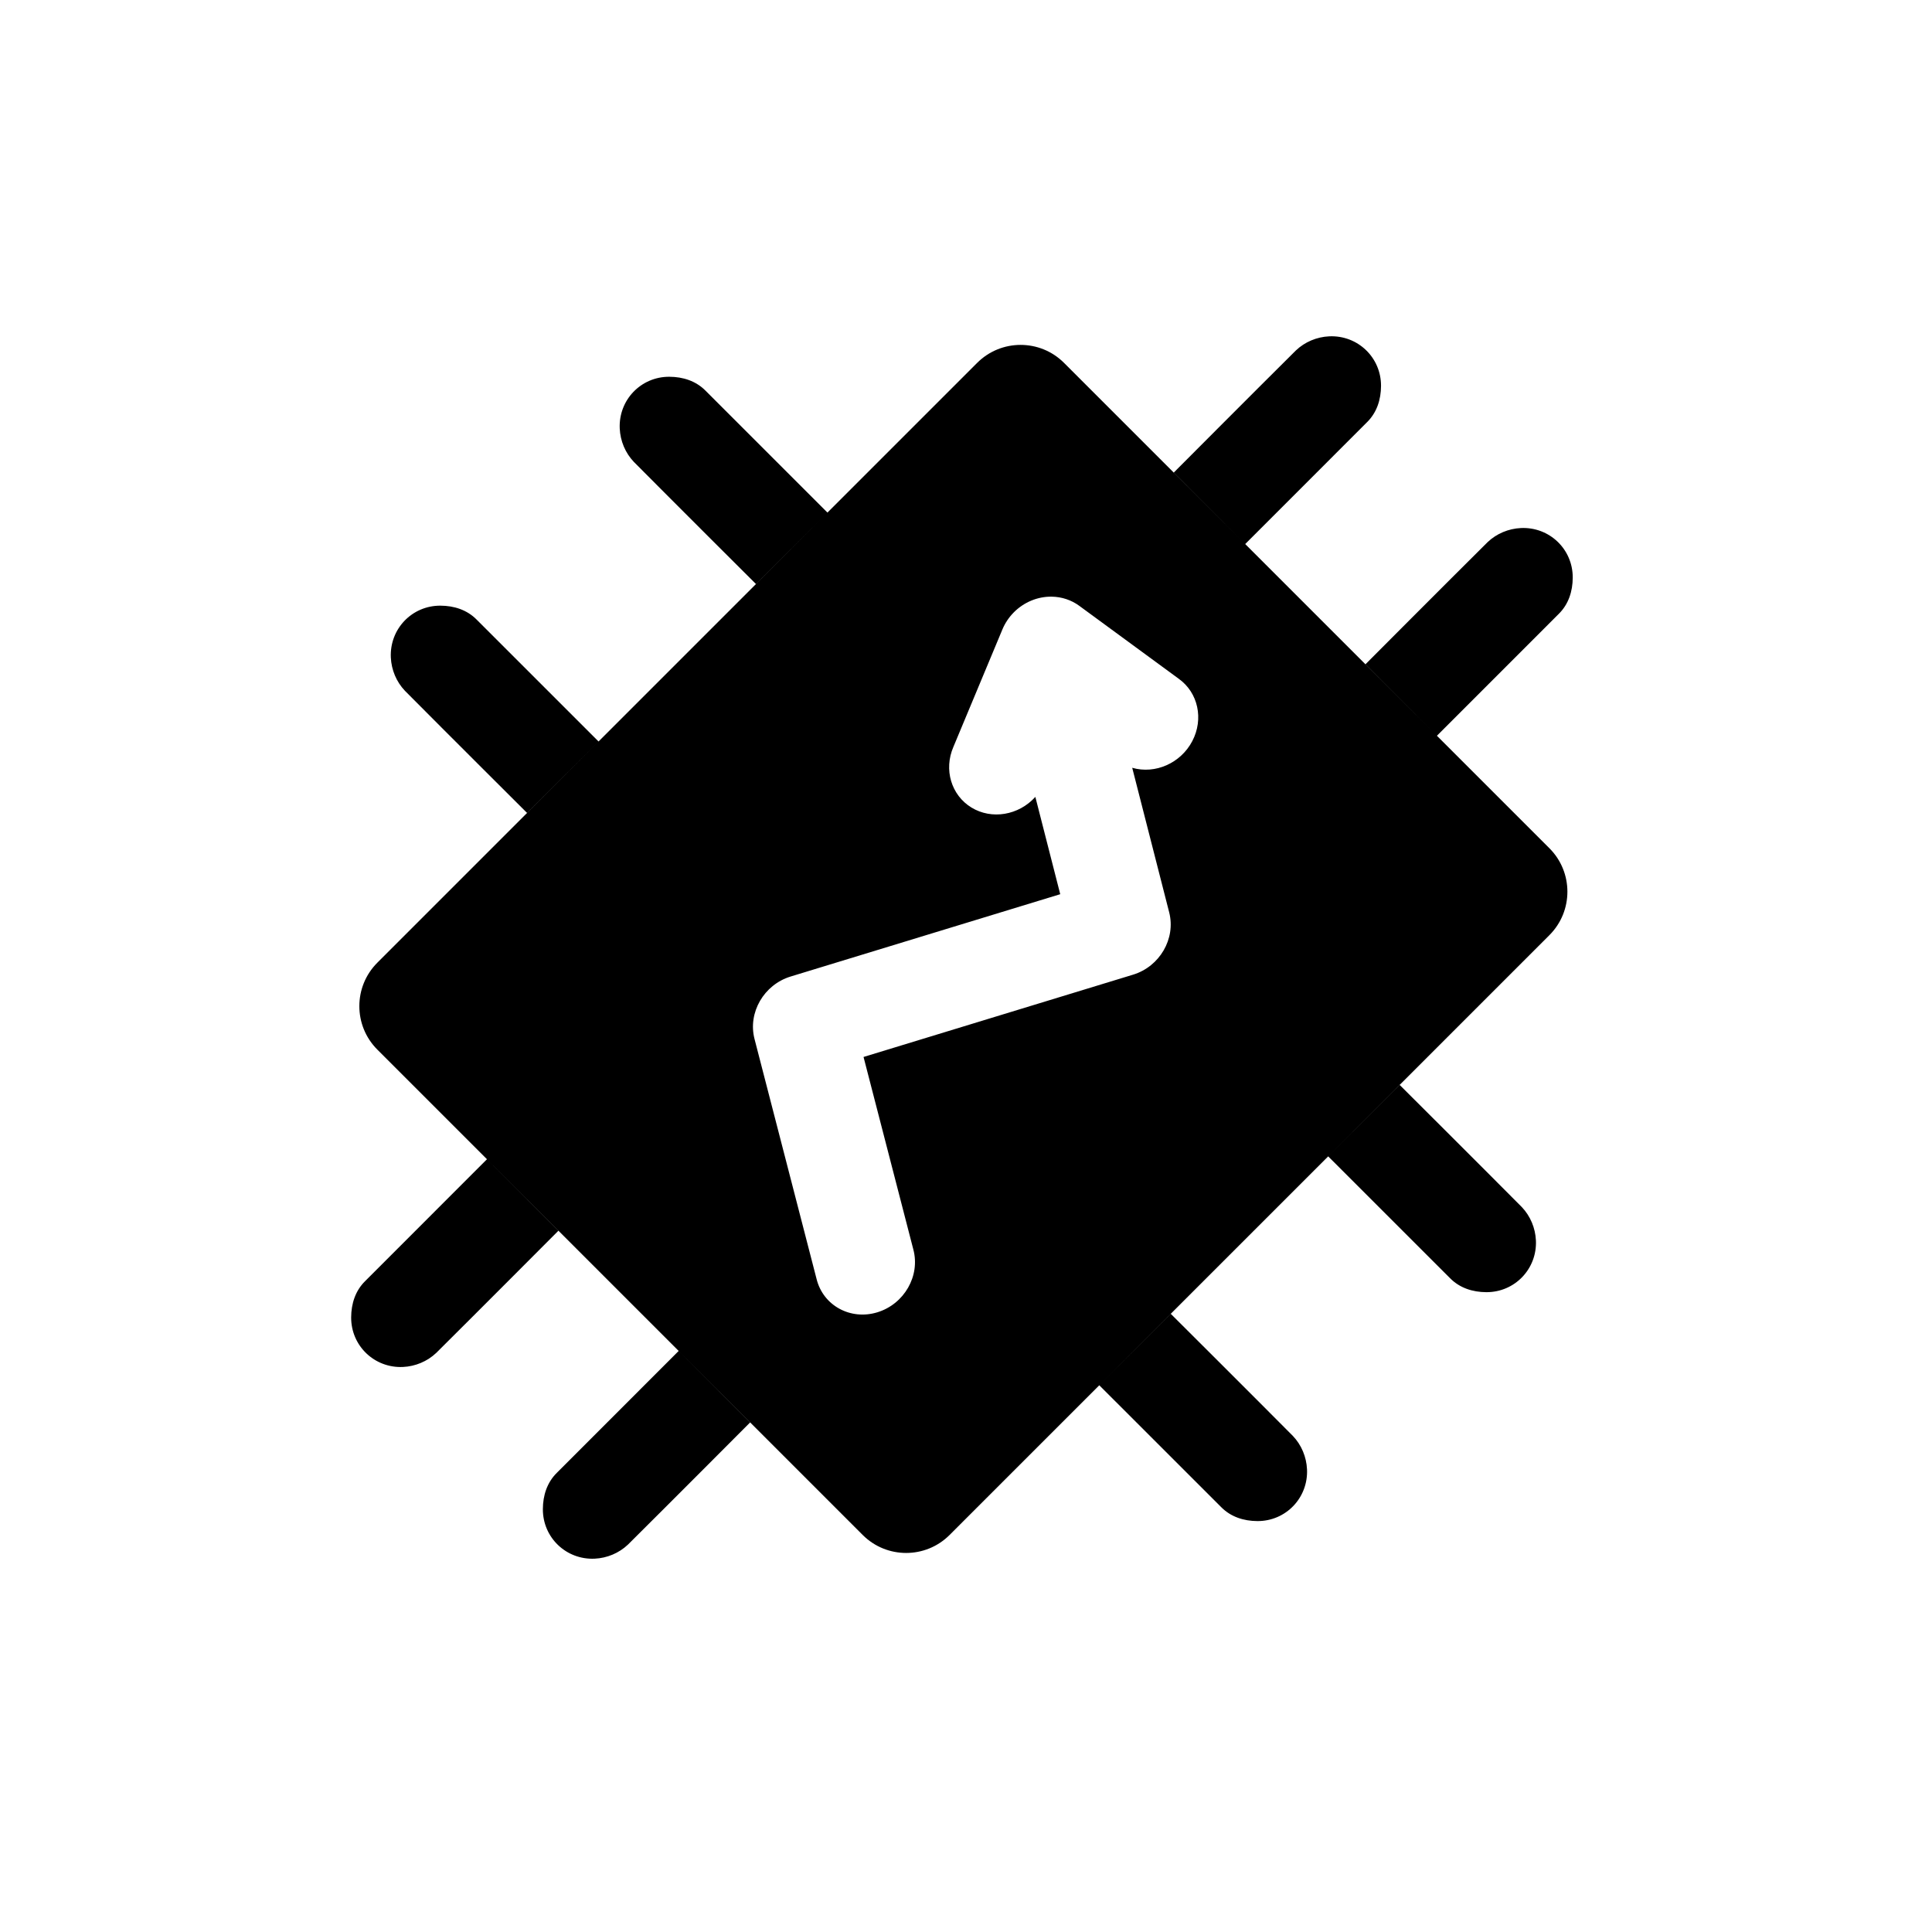
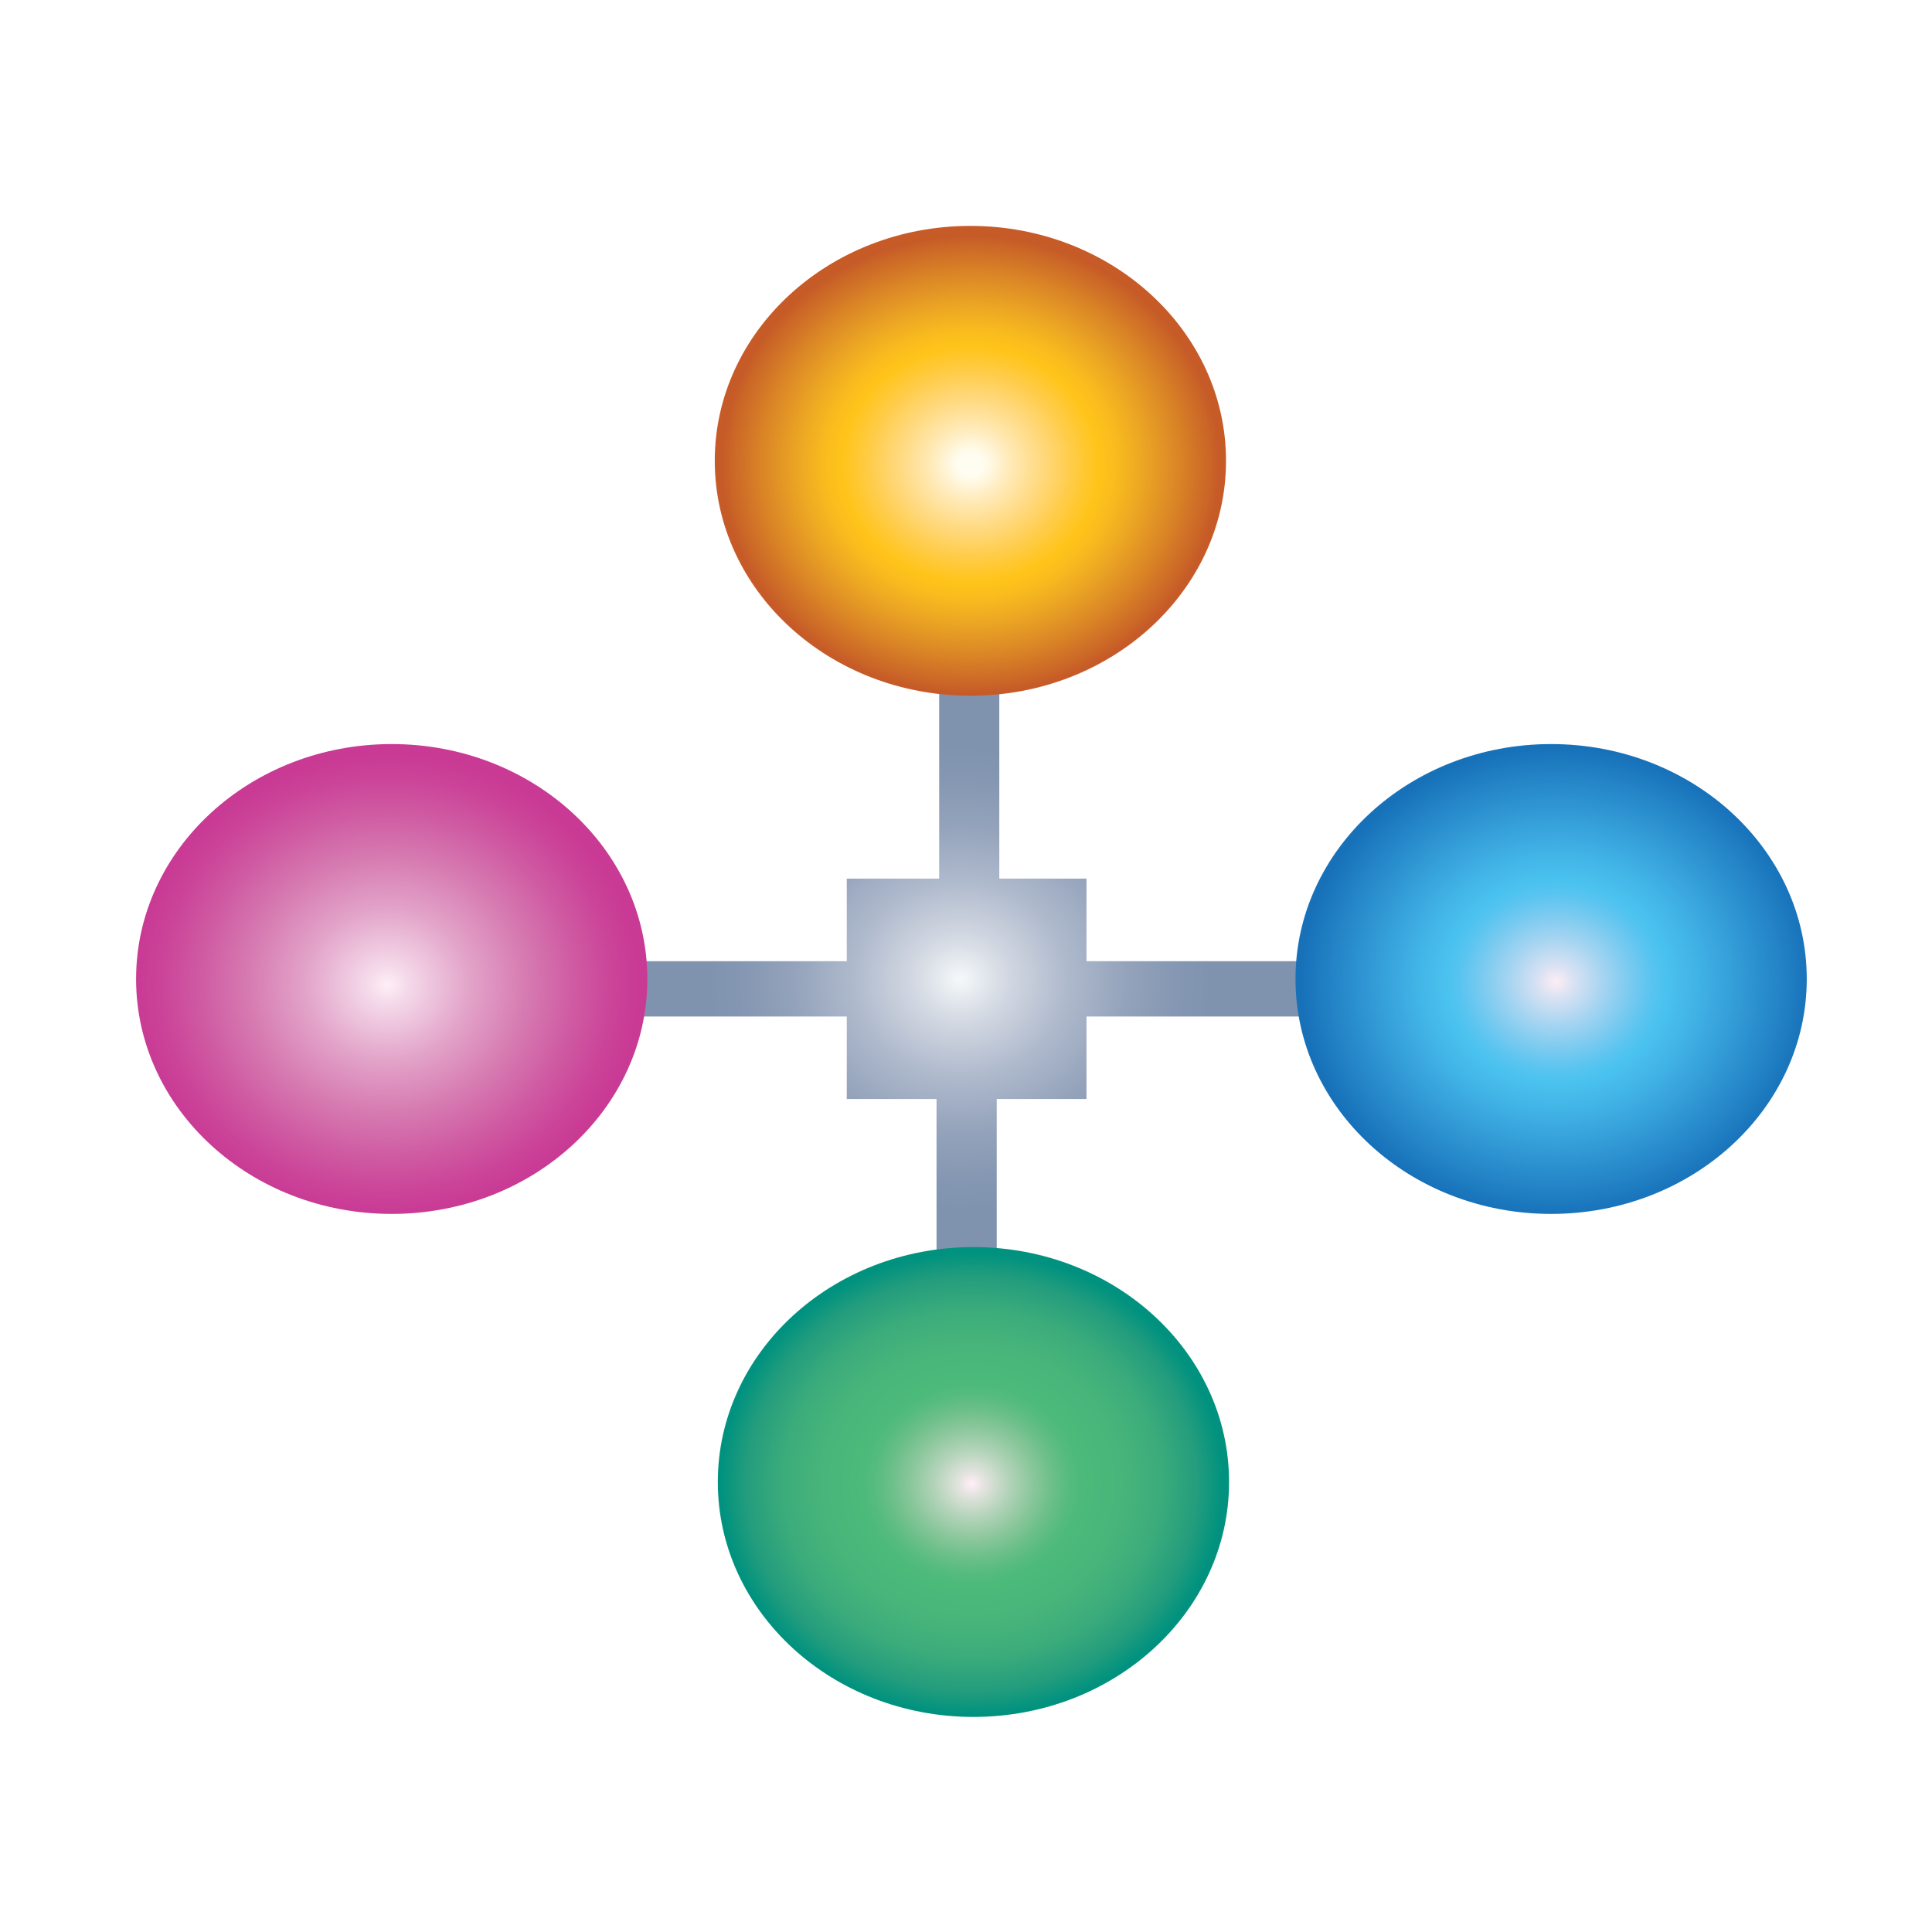
- <svg xmlns="http://www.w3.org/2000/svg" width="320" height="320" version="1.1" viewBox="0 0 320 320">
-   <g stroke-width="28" />
-   <g shape-rendering="auto">
-     <path d="m66.992 102.83c-1.492 1.558-2.366 3.71-2.258 6.071 0.096 2.045 0.913 4.02 2.337 5.518 6.805 6.856 20.223 20.223 20.223 20.223l11.844-11.83s-12.973-12.961-20.176-20.171c-1.604-1.633-3.75-2.314-6.012-2.324-2.358-0.011-4.467 0.954-5.959 2.512zm32.147 19.983-36.639 36.639c-3.975 3.976-3.975 10.421 0 14.397l80.387 80.387c3.976 3.976 10.422 3.976 14.398 0l99.345-99.345c3.975-3.976 3.975-10.422-6.7e-4 -14.398l-18.63-18.628-61.758-61.758c-3.976-3.975-10.421-3.975-14.397 0l-24.791 24.791zm37.914-37.914s-12.973-12.961-20.176-20.171c-1.604-1.633-3.75-2.314-6.012-2.324-4.717-0.023-8.434 3.862-8.217 8.583 0.096 2.045 0.913 4.02 2.337 5.518 6.805 6.856 20.223 20.223 20.223 20.223zm69.193 5.213s12.961-12.973 20.171-20.176c1.633-1.604 2.314-3.75 2.324-6.012 0.022-4.717-3.862-8.434-8.583-8.217-2.045 0.096-4.02 0.913-5.518 2.337-6.856 6.805-20.223 20.223-20.223 20.223zm31.753 31.753s12.961-12.973 20.171-20.176c1.633-1.604 2.314-3.75 2.324-6.012 0.022-4.717-3.862-8.434-8.583-8.217-2.045 0.096-4.02 0.913-5.518 2.337-6.856 6.805-20.223 20.223-20.223 20.223zm-18.009 69.667s12.973 12.961 20.178 20.169c1.604 1.632 3.75 2.314 6.012 2.324 4.717 0.022 8.434-3.861 8.217-8.583l-2e-3 2e-3c-0.096-2.045-0.914-4.021-2.338-5.519-6.805-6.856-20.222-20.222-20.222-20.222l-11.844 11.83zm-37.914 37.914s12.973 12.961 20.178 20.169c1.604 1.632 3.75 2.314 6.012 2.324 4.717 0.023 8.434-3.861 8.217-8.583h-2e-3c-0.096-2.045-0.913-4.021-2.337-5.518-6.805-6.856-20.223-20.223-20.223-20.223l-11.844 11.83zm-69.667-5.687s-12.961 12.973-20.169 20.178c-1.632 1.604-2.314 3.75-2.324 6.012-0.023 4.717 3.861 8.434 8.583 8.217h-0.002c2.045-0.096 4.02-0.913 5.518-2.337 6.856-6.805 20.223-20.223 20.223-20.223zm-31.753-31.753s-12.961 12.973-20.169 20.178c-1.632 1.604-2.314 3.75-2.324 6.012-0.023 4.717 3.861 8.434 8.583 8.217h-0.002c2.045-0.096 4.02-0.913 5.518-2.337 6.856-6.805 20.223-20.223 20.223-20.223zm87.237-90.554c1.679-1.706 3.967-2.66 6.297-2.626 1.663 0.024 3.253 0.55 4.562 1.51l16.499 12.1c3.201 2.297 4.144 6.659 2.231 10.312-1.914 3.653-6.123 5.524-9.951 4.423l6.124 23.948c1.113 4.352-1.564 8.968-5.983 10.317l-44.642 13.631 8.246 31.883c1.173 4.37-1.502 9.044-5.955 10.407-4.453 1.363-8.976-1.111-10.068-5.505l-10.282-39.769c-1.127-4.356 1.549-8.985 5.976-10.338l44.661-13.637-4.122-16.118c-2.763 3.064-7.234 3.808-10.586 1.762-3.353-2.047-4.614-6.29-2.986-10.047l8.117-19.454c0.433-1.038 1.067-1.989 1.862-2.797z" color="#000000" color-rendering="auto" fill-rule="evenodd" image-rendering="auto" solid-color="#000000" style="isolation:auto;mix-blend-mode:normal;text-decoration-color:#000000;text-decoration-line:none;text-decoration-style:solid;text-indent:0;text-transform:none;white-space:normal" />
-   </g>
+ <svg xmlns="http://www.w3.org/2000/svg" width="320" height="320" version="1.1" viewBox="0 0 320 320" id="svg183">
+   <defs id="defs187">
+     <radialGradient id="SVGID_1_" cx="238.122" cy="246.249" r="92.36" gradientUnits="userSpaceOnUse">
+       <stop offset="8.043184e-03" style="stop-color:#F3F7F9" id="stop20" />
+       <stop offset="0.118" style="stop-color:#D6DBE4" id="stop22" />
+       <stop offset="0.303" style="stop-color:#AEB9CC" id="stop24" />
+       <stop offset="0.469" style="stop-color:#94A3BB" id="stop26" />
+       <stop offset="0.609" style="stop-color:#8597B2" id="stop28" />
+       <stop offset="0.708" style="stop-color:#7F93AF" id="stop30" />
+     </radialGradient>
+     <radialGradient id="SVGID_00000129203836781694822460000006390568805972796814_" cx="240.825" cy="100.774" r="64.569" gradientUnits="userSpaceOnUse" gradientTransform="matrix(0.6374621,0,0,0.5858262,7.214839,17.89133)">
+       <stop offset="0.049" style="stop-color:#FFFDF2" id="stop35" />
+       <stop offset="0.172" style="stop-color:#FFE8B2" id="stop37" />
+       <stop offset="0.295" style="stop-color:#FFD87B" id="stop39" />
+       <stop offset="0.397" style="stop-color:#FFCD4D" id="stop41" />
+       <stop offset="0.474" style="stop-color:#FFC72B" id="stop43" />
+       <stop offset="0.517" style="stop-color:#FFC41A" id="stop45" />
+       <stop offset="0.583" style="stop-color:#F9BC1E" id="stop47" />
+       <stop offset="0.686" style="stop-color:#EDA823" id="stop49" />
+       <stop offset="0.813" style="stop-color:#DD8B26" id="stop51" />
+       <stop offset="0.958" style="stop-color:#CB6727" id="stop53" />
+       <stop offset="1" style="stop-color:#C65B28" id="stop55" />
+     </radialGradient>
+     <radialGradient id="SVGID_00000039815194632815794430000001900237238569290167_" cx="89.307" cy="247.904" r="65.211" gradientUnits="userSpaceOnUse" gradientTransform="matrix(0.6374621,0,0,0.5858262,7.214839,17.89133)">
+       <stop offset="8.043184e-03" style="stop-color:#FDEDF4" id="stop60" />
+       <stop offset="0.089" style="stop-color:#F4D8E9" id="stop62" />
+       <stop offset="0.335" style="stop-color:#E2A2C8" id="stop64" />
+       <stop offset="0.558" style="stop-color:#D67AB1" id="stop66" />
+       <stop offset="0.75" style="stop-color:#CF5AA2" id="stop68" />
+       <stop offset="0.904" style="stop-color:#CB4398" id="stop70" />
+       <stop offset="1" style="stop-color:#C93A95" id="stop72" />
+     </radialGradient>
+     <radialGradient id="SVGID_00000093877177837186022340000015456694378651029406_" cx="392.987" cy="247.065" r="66.366" gradientUnits="userSpaceOnUse" gradientTransform="matrix(0.6374621,0,0,0.5858262,7.214839,17.89133)">
+       <stop offset="0" style="stop-color:#FDEDF4" id="stop77" />
+       <stop offset="0.068" style="stop-color:#DAE2F3" id="stop79" />
+       <stop offset="0.188" style="stop-color:#A4D4F1" id="stop81" />
+       <stop offset="0.293" style="stop-color:#79CAF0" id="stop83" />
+       <stop offset="0.378" style="stop-color:#58C4F0" id="stop85" />
+       <stop offset="0.431" style="stop-color:#4AC2EF" id="stop87" />
+       <stop offset="0.531" style="stop-color:#43B6E8" id="stop89" />
+       <stop offset="0.73" style="stop-color:#3199D5" id="stop91" />
+       <stop offset="1" style="stop-color:#1771B9" id="stop93" />
+     </radialGradient>
+     <radialGradient id="SVGID_00000018926571816506027210000005164006588569812887_" cx="241.165" cy="388.974" r="65.211" gradientUnits="userSpaceOnUse" gradientTransform="matrix(0.6374621,0,0,0.5858262,7.214839,17.89133)">
+       <stop offset="8.043184e-03" style="stop-color:#FDEDF4" id="stop98" />
+       <stop offset="0.052" style="stop-color:#E2E3DE" id="stop100" />
+       <stop offset="0.15" style="stop-color:#B2D3B8" id="stop102" />
+       <stop offset="0.242" style="stop-color:#8BC79C" id="stop104" />
+       <stop offset="0.324" style="stop-color:#6BBF89" id="stop106" />
+       <stop offset="0.393" style="stop-color:#54BB7E" id="stop108" />
+       <stop offset="0.441" style="stop-color:#4BBA7A" id="stop110" />
+       <stop offset="0.595" style="stop-color:#48B57A" id="stop112" />
+       <stop offset="0.747" style="stop-color:#3CAC7B" id="stop114" />
+       <stop offset="0.897" style="stop-color:#249D7D" id="stop116" />
+       <stop offset="1" style="stop-color:#00927F" id="stop118" />
+     </radialGradient>
+   </defs>
+   <g stroke-width="28" id="g177" />
+   <polygon class="st0" points="208.7,280.18 208.7,256.86 143.07,256.86 143.07,241.22 208.7,241.22 208.7,217.87 232.71,217.87 232.71,156.66 248.33,156.66 248.33,217.87 270.98,217.87 270.98,241.22 333.17,241.22 333.17,256.86 270.98,256.86 270.98,280.18 247.66,280.18 247.66,335.83 232.02,335.83 232.02,280.18 " id="polygon33" style="fill:url(#SVGID_1_)" transform="matrix(0.6374621,0,0,0.5858262,7.214839,17.89133)" />
+   <ellipse style="fill:url(#SVGID_00000129203836781694822460000006390568805972796814_);stroke-width:0.611" cx="160.728" cy="76.327" id="circle58" rx="42.34" ry="38.911" />
+   <ellipse style="fill:url(#SVGID_00000039815194632815794430000001900237238569290167_);stroke-width:0.611" cx="64.88" cy="162.151" id="circle75" rx="42.34" ry="38.911" />
+   <ellipse style="fill:url(#SVGID_00000093877177837186022340000015456694378651029406_);stroke-width:0.611" cx="256.915" cy="162.151" id="circle96" rx="42.34" ry="38.911" />
+   <ellipse style="fill:url(#SVGID_00000018926571816506027210000005164006588569812887_);stroke-width:0.611" cx="161.232" cy="245.467" id="circle121" rx="42.34" ry="38.911" />
</svg>
